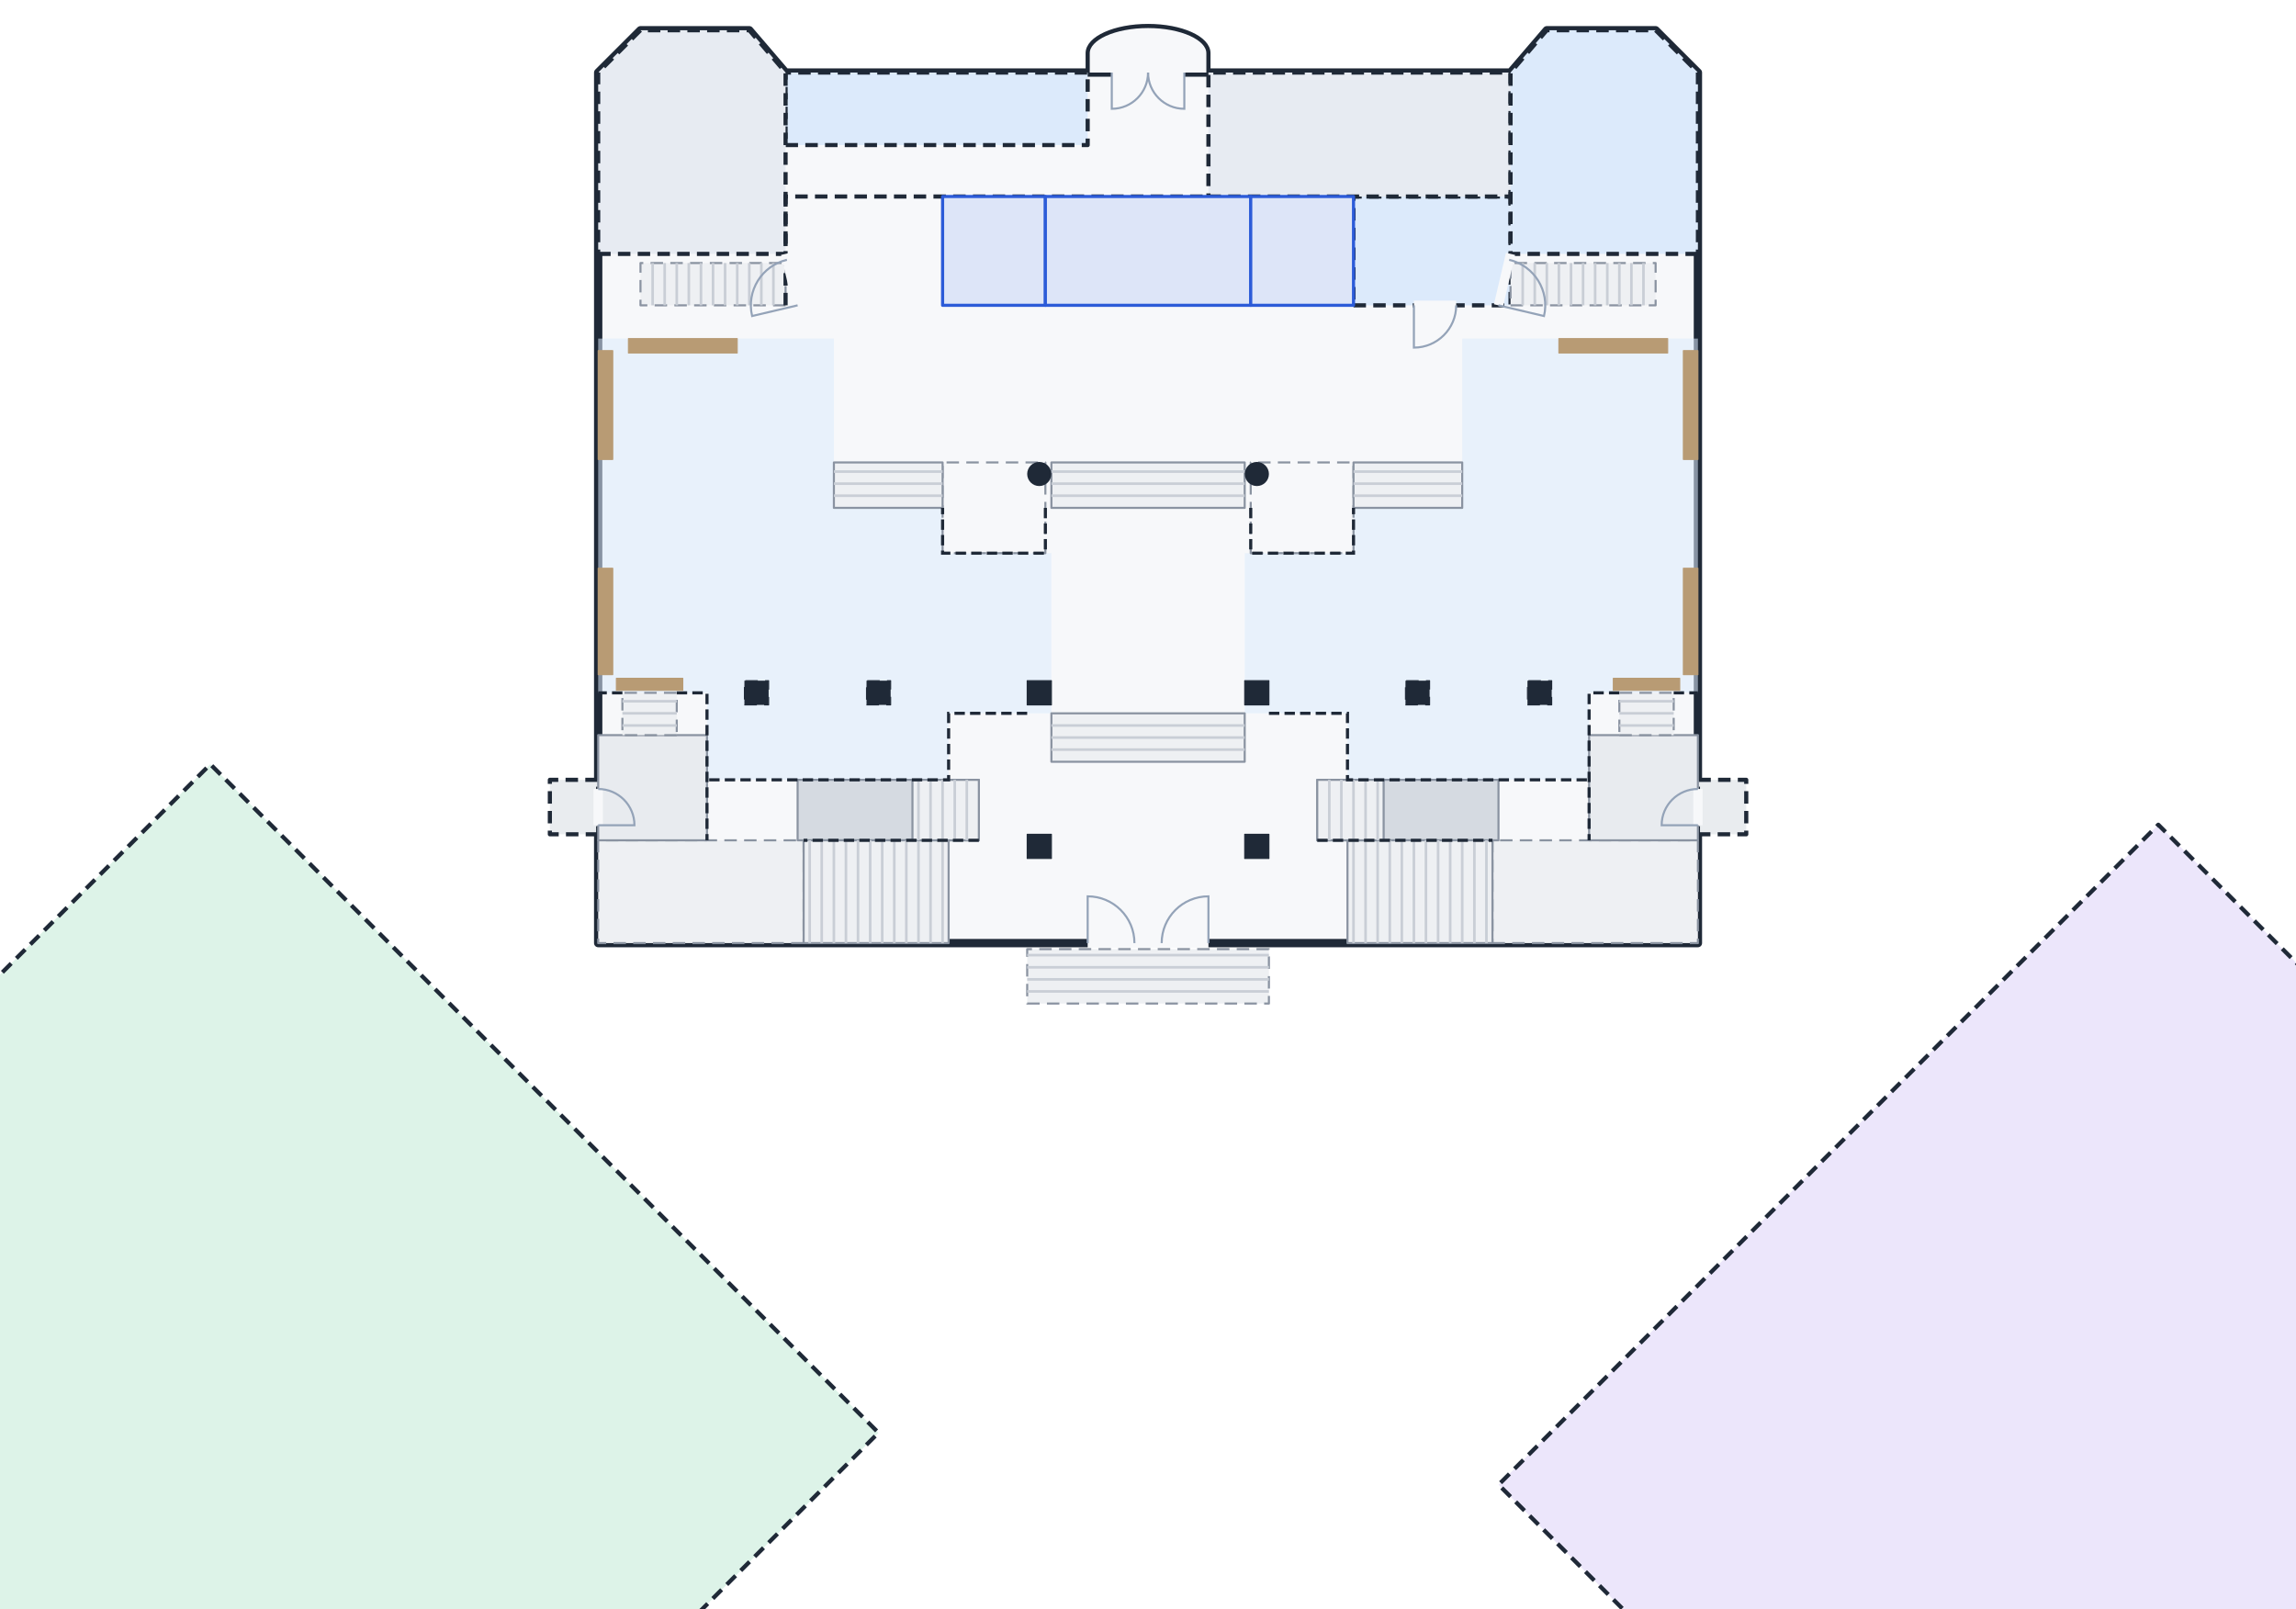
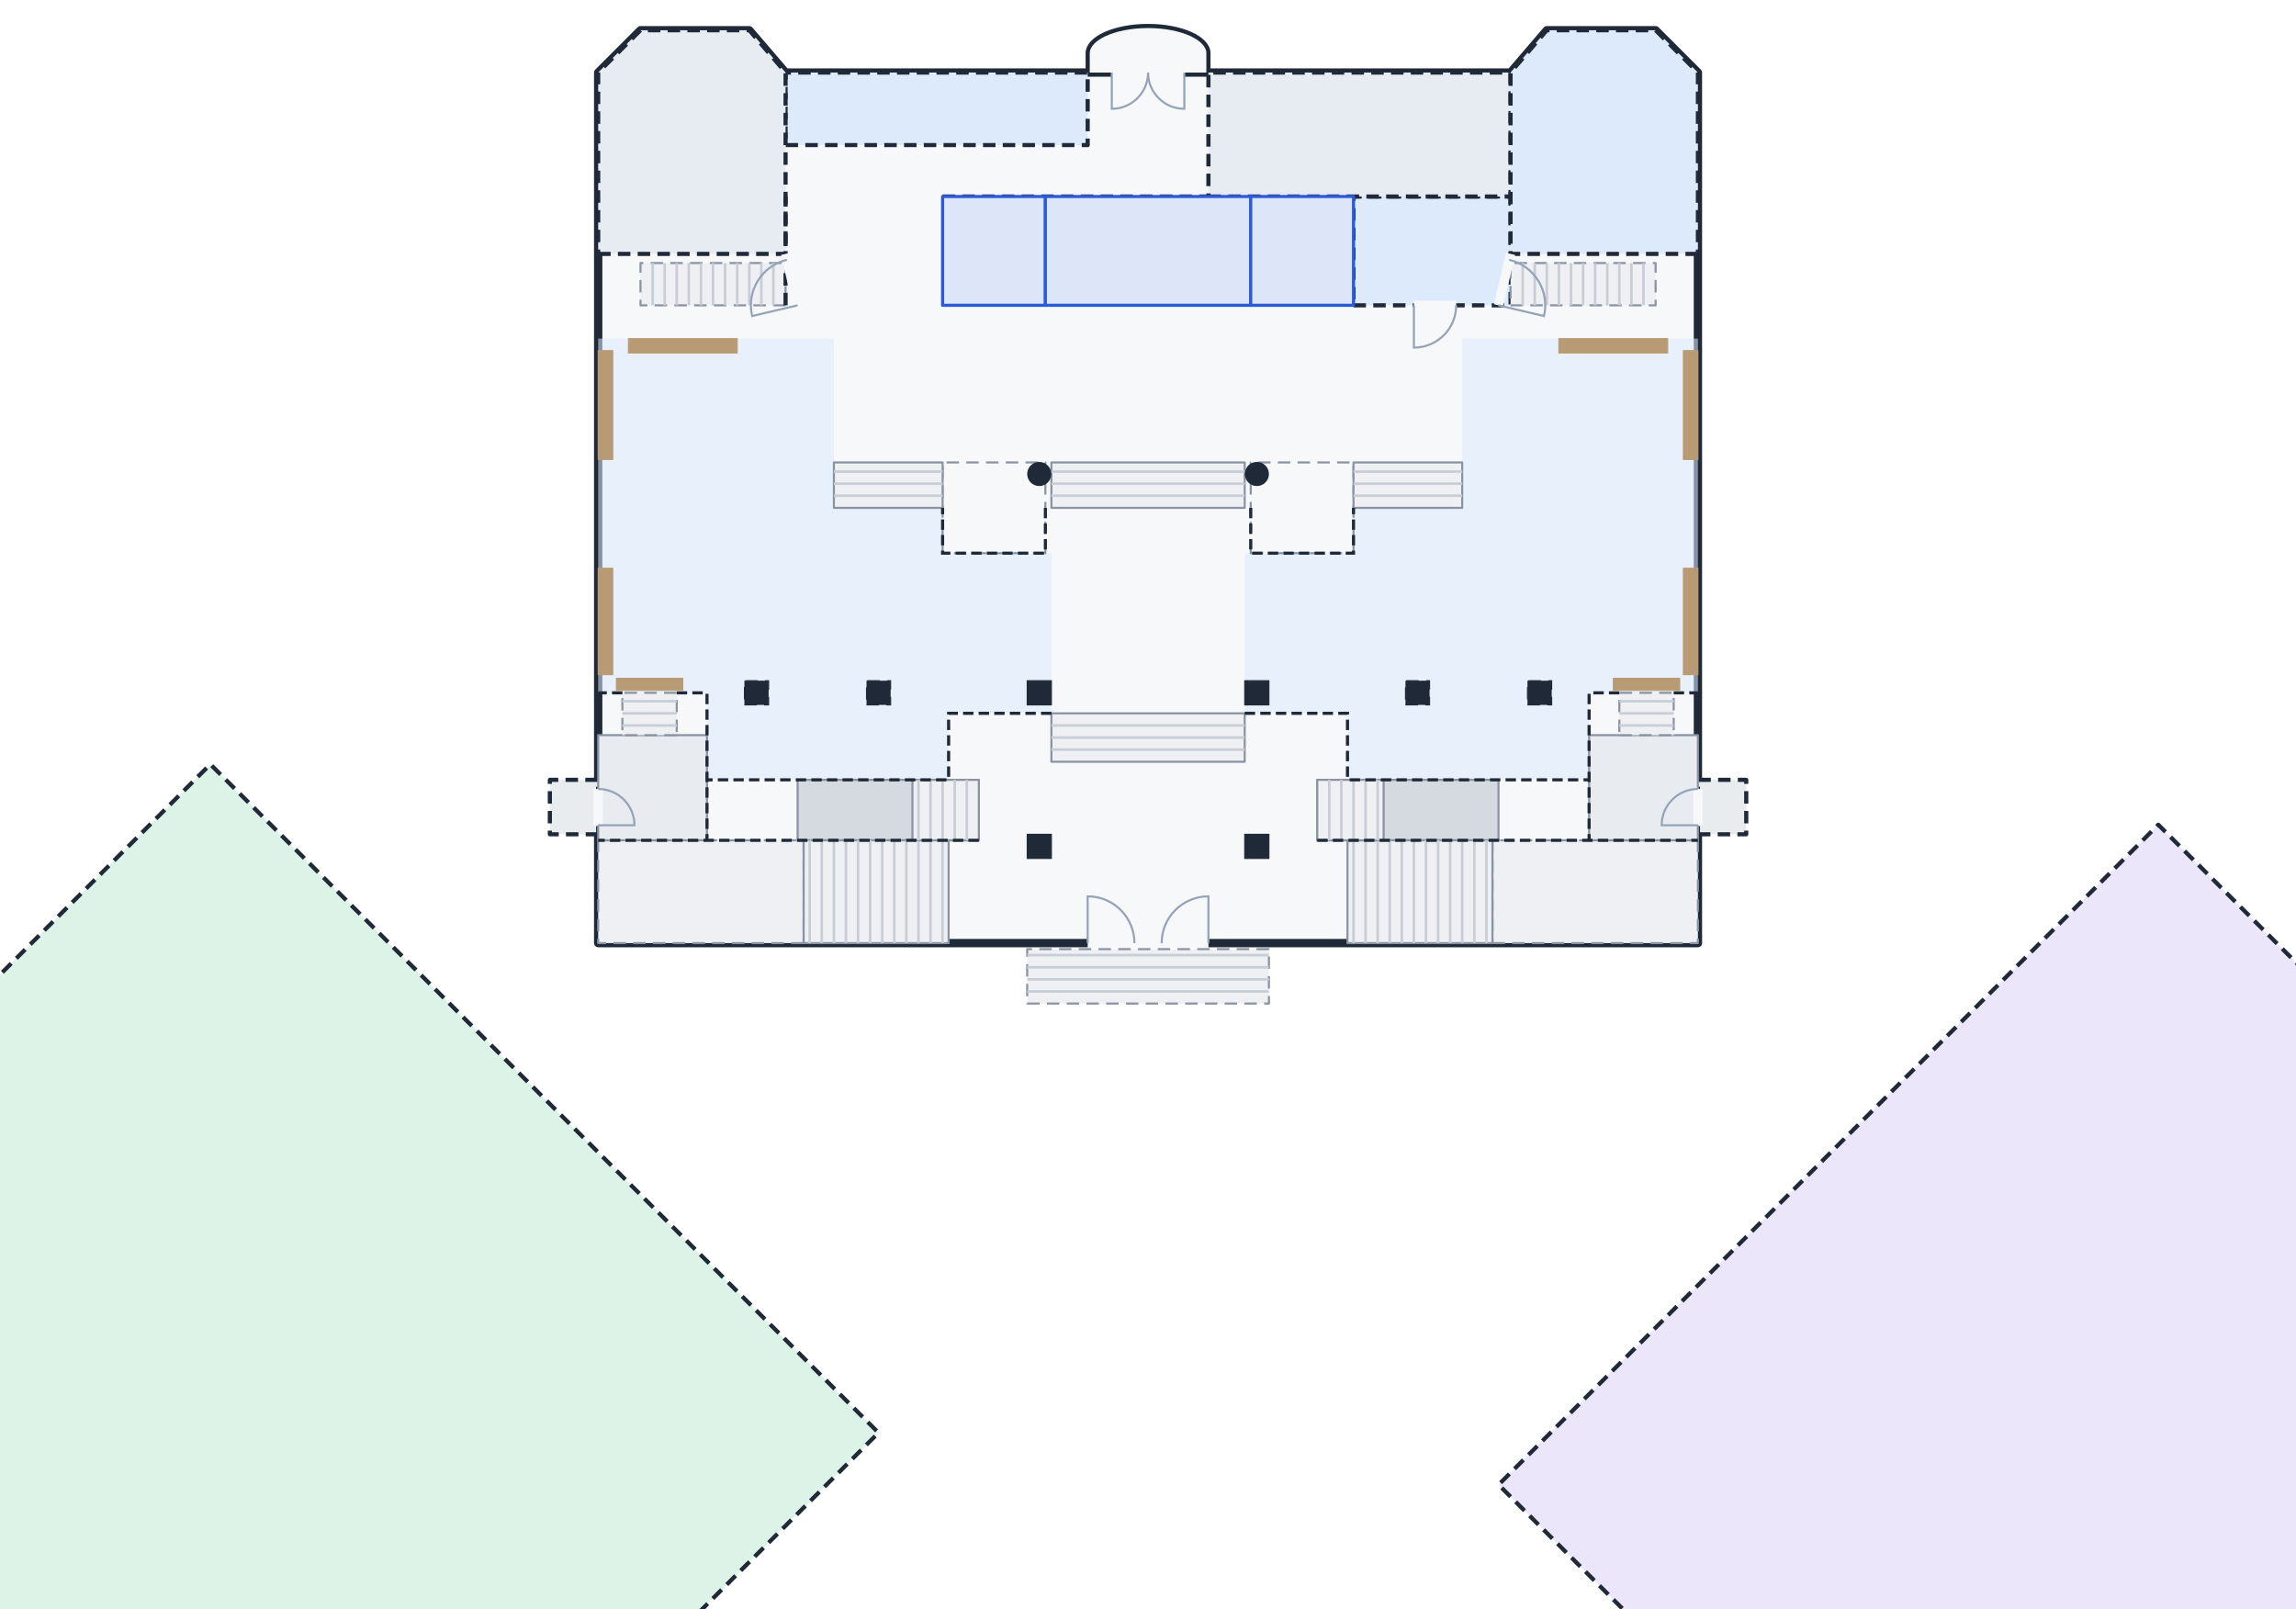
<svg xmlns="http://www.w3.org/2000/svg" viewBox="-580.2 -282.0 2209.3 1547.4" font-family="Inter, Segoe UI, Arial, sans-serif">
  <polygon points="-377.8,1740.0 265.1,1096.7 -377.8,453.4 -1020.8,1096.7" fill="#DDF3E8" stroke="#1F2937" stroke-width="4" stroke-linejoin="round" stroke-dasharray="12 7" />
  <polygon points="1496.6,1781.8 2131.3,1146.7 1496.6,511.6 861.8,1146.7" fill="#ECE6FB" stroke="#1F2937" stroke-width="4" stroke-linejoin="round" stroke-dasharray="12 7" />
  <polygon points="408.2,683.7 640.8,683.7 640.8,631.3 408.2,631.3" fill="#EEF0F3" stroke="#8A93A1" stroke-width="2" stroke-linejoin="round" stroke-dasharray="12 7" />
  <polyline points="408.2,672.0 640.8,672.0" fill="none" stroke="#C9CED6" stroke-width="2.5" />
  <polyline points="408.2,660.4 640.8,660.4" fill="none" stroke="#C9CED6" stroke-width="2.5" />
  <polyline points="408.2,648.8 640.8,648.8" fill="none" stroke="#C9CED6" stroke-width="2.5" />
  <polyline points="408.2,637.1 640.8,637.1" fill="none" stroke="#C9CED6" stroke-width="2.5" />
  <polygon points="-4.6,625.5 1053.6,625.5 1053.6,-212.2 1012.9,-252.9 908.2,-252.9 873.3,-212.2 175.7,-212.2 140.8,-252.9 36.1,-252.9 -4.6,-212.2" fill="#F7F8FA" stroke="#1F2937" stroke-width="8" stroke-linejoin="round" />
  <path d="M466.4,-212.2 V-230.8 A58.1,26.2 0 0 1 582.6,-230.8 V-212.2" fill="#F7F8FA" stroke="#1F2937" stroke-width="4" />
  <polygon points="617.5,404.4 617.5,250.3 722.2,250.3 722.2,206.7 826.8,206.7 826.8,43.8 1053.6,43.8 1053.6,384.7 948.9,384.7 948.9,468.4 716.4,468.4 716.4,404.4" fill="#DCEAFB" fill-opacity="0.55" />
  <polygon points="431.5,404.4 431.5,250.3 326.8,250.3 326.8,206.7 222.2,206.7 222.2,43.8 -4.6,43.8 -4.6,384.7 100.1,384.7 100.1,468.4 332.6,468.4 332.6,404.4" fill="#DCEAFB" fill-opacity="0.55" />
  <polygon points="722.2,11.8 873.3,11.8 873.3,-92.9 722.2,-92.9" fill="#DCEAFB" stroke="#1F2937" stroke-width="4" stroke-linejoin="round" stroke-dasharray="12 7" />
  <polygon points="582.6,-92.9 873.3,-92.9 873.3,-212.2 582.6,-212.2" fill="#E7EBF2" stroke="#1F2937" stroke-width="4" stroke-linejoin="round" stroke-dasharray="12 7" />
  <polygon points="175.7,-142.4 466.4,-142.4 466.4,-212.2 175.7,-212.2" fill="#DCEAFB" stroke="#1F2937" stroke-width="4" stroke-linejoin="round" stroke-dasharray="12 7" />
  <polygon points="-4.6,-37.7 175.7,-37.7 175.7,-212.2 140.8,-252.9 36.1,-252.9 -4.6,-212.2" fill="#E7EBF2" stroke="#1F2937" stroke-width="4" stroke-linejoin="round" stroke-dasharray="12 7" />
  <polygon points="1053.6,-37.7 873.3,-37.7 873.3,-212.2 908.2,-252.9 1012.9,-252.9 1053.6,-212.2" fill="#DCEAFB" stroke="#1F2937" stroke-width="4" stroke-linejoin="round" stroke-dasharray="12 7" />
  <polygon points="1053.6,520.8 1100.1,520.8 1100.1,468.4 1053.6,468.4" fill="#E9ECEF" stroke="#1F2937" stroke-width="4" stroke-linejoin="round" stroke-dasharray="12 7" />
  <polygon points="-4.6,520.8 -51.1,520.8 -51.1,468.4 -4.6,468.4" fill="#E9ECEF" stroke="#1F2937" stroke-width="4" stroke-linejoin="round" stroke-dasharray="12 7" />
  <polygon points="855.9,625.5 1053.6,625.5 1053.6,526.6 855.9,526.6" fill="#EEF0F3" stroke="#8A93A1" stroke-width="2" stroke-linejoin="round" stroke-dasharray="12 7" />
  <polygon points="193.1,625.5 -4.6,625.5 -4.6,526.6 193.1,526.6" fill="#EEF0F3" stroke="#8A93A1" stroke-width="2" stroke-linejoin="round" stroke-dasharray="12 7" />
  <polygon points="948.9,526.6 1053.6,526.6 1053.6,425.4 948.9,425.4" fill="#E8EBEF" stroke="#8A93A1" stroke-width="2" stroke-linejoin="round" />
  <polygon points="100.1,526.6 -4.6,526.6 -4.6,425.4 100.1,425.4" fill="#E8EBEF" stroke="#8A93A1" stroke-width="2" stroke-linejoin="round" />
  <polygon points="687.3,526.6 861.7,526.6 861.7,468.4 687.3,468.4" fill="#D5DAE1" stroke="#8A93A1" stroke-width="2" stroke-linejoin="round" />
  <polygon points="361.7,526.6 187.3,526.6 187.3,468.4 361.7,468.4" fill="#D5DAE1" stroke="#8A93A1" stroke-width="2" stroke-linejoin="round" />
  <polygon points="623.3,250.3 722.2,250.3 722.2,163.0 623.3,163.0" fill="#F7F8FA" stroke="#8A93A1" stroke-width="2" stroke-linejoin="round" stroke-dasharray="12 7" />
  <polygon points="425.7,250.3 326.8,250.3 326.8,163.0 425.7,163.0" fill="#F7F8FA" stroke="#8A93A1" stroke-width="2" stroke-linejoin="round" stroke-dasharray="12 7" />
  <polygon points="716.4,625.5 855.9,625.5 855.9,526.6 716.4,526.6" fill="#EEF0F3" stroke="#8A93A1" stroke-width="2" stroke-linejoin="round" />
  <polyline points="722.2,625.5 722.2,526.6" fill="none" stroke="#C9CED6" stroke-width="2.5" />
  <polyline points="733.8,625.5 733.8,526.6" fill="none" stroke="#C9CED6" stroke-width="2.5" />
  <polyline points="745.4,625.5 745.4,526.6" fill="none" stroke="#C9CED6" stroke-width="2.5" />
  <polyline points="757.1,625.5 757.1,526.6" fill="none" stroke="#C9CED6" stroke-width="2.5" />
  <polyline points="768.7,625.5 768.7,526.6" fill="none" stroke="#C9CED6" stroke-width="2.5" />
  <polyline points="780.3,625.5 780.3,526.6" fill="none" stroke="#C9CED6" stroke-width="2.5" />
  <polyline points="791.9,625.5 791.9,526.6" fill="none" stroke="#C9CED6" stroke-width="2.5" />
  <polyline points="803.6,625.5 803.6,526.6" fill="none" stroke="#C9CED6" stroke-width="2.5" />
  <polyline points="815.2,625.5 815.2,526.6" fill="none" stroke="#C9CED6" stroke-width="2.5" />
  <polyline points="826.8,625.5 826.8,526.6" fill="none" stroke="#C9CED6" stroke-width="2.5" />
  <polyline points="838.5,625.5 838.5,526.6" fill="none" stroke="#C9CED6" stroke-width="2.5" />
  <polyline points="850.1,625.5 850.1,526.6" fill="none" stroke="#C9CED6" stroke-width="2.5" />
  <polygon points="332.6,625.5 193.1,625.5 193.1,526.6 332.6,526.6" fill="#EEF0F3" stroke="#8A93A1" stroke-width="2" stroke-linejoin="round" />
  <polyline points="198.9,625.5 198.9,526.6" fill="none" stroke="#C9CED6" stroke-width="2.5" />
  <polyline points="210.5,625.5 210.5,526.6" fill="none" stroke="#C9CED6" stroke-width="2.5" />
  <polyline points="222.2,625.5 222.2,526.6" fill="none" stroke="#C9CED6" stroke-width="2.5" />
  <polyline points="233.8,625.5 233.8,526.6" fill="none" stroke="#C9CED6" stroke-width="2.5" />
  <polyline points="245.4,625.5 245.4,526.6" fill="none" stroke="#C9CED6" stroke-width="2.5" />
  <polyline points="257.1,625.5 257.1,526.6" fill="none" stroke="#C9CED6" stroke-width="2.5" />
  <polyline points="268.7,625.5 268.7,526.6" fill="none" stroke="#C9CED6" stroke-width="2.5" />
  <polyline points="280.3,625.5 280.3,526.6" fill="none" stroke="#C9CED6" stroke-width="2.5" />
  <polyline points="291.9,625.5 291.9,526.6" fill="none" stroke="#C9CED6" stroke-width="2.5" />
  <polyline points="303.6,625.5 303.6,526.6" fill="none" stroke="#C9CED6" stroke-width="2.5" />
  <polyline points="315.2,625.5 315.2,526.6" fill="none" stroke="#C9CED6" stroke-width="2.5" />
  <polyline points="326.8,625.5 326.8,526.6" fill="none" stroke="#C9CED6" stroke-width="2.5" />
  <polygon points="687.3,526.6 751.2,526.6 751.2,468.4 687.3,468.4" fill="#EEF0F3" stroke="#8A93A1" stroke-width="2" stroke-linejoin="round" />
  <polyline points="698.9,526.6 698.9,468.4" fill="none" stroke="#C9CED6" stroke-width="2.5" />
  <polyline points="710.5,526.6 710.5,468.4" fill="none" stroke="#C9CED6" stroke-width="2.5" />
  <polyline points="722.2,526.6 722.2,468.4" fill="none" stroke="#C9CED6" stroke-width="2.5" />
  <polyline points="733.8,526.6 733.8,468.4" fill="none" stroke="#C9CED6" stroke-width="2.5" />
  <polyline points="745.4,526.6 745.4,468.4" fill="none" stroke="#C9CED6" stroke-width="2.5" />
  <polygon points="361.7,526.6 297.8,526.6 297.8,468.4 361.7,468.4" fill="#EEF0F3" stroke="#8A93A1" stroke-width="2" stroke-linejoin="round" />
  <polyline points="303.6,526.6 303.6,468.4" fill="none" stroke="#C9CED6" stroke-width="2.5" />
  <polyline points="315.2,526.6 315.2,468.4" fill="none" stroke="#C9CED6" stroke-width="2.5" />
  <polyline points="326.8,526.6 326.8,468.4" fill="none" stroke="#C9CED6" stroke-width="2.5" />
  <polyline points="338.5,526.6 338.5,468.4" fill="none" stroke="#C9CED6" stroke-width="2.5" />
  <polyline points="350.1,526.6 350.1,468.4" fill="none" stroke="#C9CED6" stroke-width="2.5" />
  <polygon points="978.0,425.4 1030.3,425.4 1030.3,384.7 978.0,384.7" fill="#EEF0F3" stroke="#8A93A1" stroke-width="2" stroke-linejoin="round" stroke-dasharray="12 7" />
  <polyline points="978.0,416.1 1030.3,416.1" fill="none" stroke="#C9CED6" stroke-width="2.5" />
  <polyline points="978.0,404.4 1030.3,404.4" fill="none" stroke="#C9CED6" stroke-width="2.5" />
  <polyline points="978.0,392.8 1030.3,392.8" fill="none" stroke="#C9CED6" stroke-width="2.5" />
  <polygon points="71.0,425.4 18.7,425.4 18.7,384.7 71.0,384.7" fill="#EEF0F3" stroke="#8A93A1" stroke-width="2" stroke-linejoin="round" stroke-dasharray="12 7" />
  <polyline points="18.7,416.1 71.0,416.1" fill="none" stroke="#C9CED6" stroke-width="2.5" />
  <polyline points="18.7,404.4 71.0,404.4" fill="none" stroke="#C9CED6" stroke-width="2.5" />
  <polyline points="18.7,392.8 71.0,392.8" fill="none" stroke="#C9CED6" stroke-width="2.5" />
  <polygon points="431.5,451.0 617.5,451.0 617.5,404.4 431.5,404.4" fill="#EEF0F3" stroke="#8A93A1" stroke-width="2" stroke-linejoin="round" />
  <polyline points="431.5,439.3 617.5,439.3" fill="none" stroke="#C9CED6" stroke-width="2.5" />
  <polyline points="431.5,427.7 617.5,427.7" fill="none" stroke="#C9CED6" stroke-width="2.5" />
  <polyline points="431.5,416.1 617.5,416.1" fill="none" stroke="#C9CED6" stroke-width="2.5" />
  <polygon points="431.5,206.7 617.5,206.7 617.5,163.0 431.5,163.0" fill="#EEF0F3" stroke="#8A93A1" stroke-width="2" stroke-linejoin="round" />
  <polyline points="431.5,195.0 617.5,195.0" fill="none" stroke="#C9CED6" stroke-width="2.5" />
  <polyline points="431.5,183.4 617.5,183.4" fill="none" stroke="#C9CED6" stroke-width="2.5" />
  <polyline points="431.5,171.8 617.5,171.8" fill="none" stroke="#C9CED6" stroke-width="2.5" />
  <polygon points="722.2,206.7 826.8,206.7 826.8,163.0 722.2,163.0" fill="#EEF0F3" stroke="#8A93A1" stroke-width="2" stroke-linejoin="round" />
  <polyline points="722.2,195.0 826.8,195.0" fill="none" stroke="#C9CED6" stroke-width="2.5" />
  <polyline points="722.2,183.4 826.8,183.4" fill="none" stroke="#C9CED6" stroke-width="2.5" />
  <polyline points="722.2,171.8 826.8,171.8" fill="none" stroke="#C9CED6" stroke-width="2.5" />
  <polygon points="326.8,206.7 222.2,206.7 222.2,163.0 326.8,163.0" fill="#EEF0F3" stroke="#8A93A1" stroke-width="2" stroke-linejoin="round" />
  <polyline points="222.2,195.0 326.8,195.0" fill="none" stroke="#C9CED6" stroke-width="2.5" />
  <polyline points="222.2,183.4 326.8,183.4" fill="none" stroke="#C9CED6" stroke-width="2.5" />
  <polyline points="222.2,171.8 326.8,171.8" fill="none" stroke="#C9CED6" stroke-width="2.5" />
  <polygon points="873.3,11.8 1012.9,11.8 1012.9,-28.9 873.3,-28.9" fill="#EEF0F3" stroke="#8A93A1" stroke-width="2" stroke-linejoin="round" stroke-dasharray="12 7" />
  <polyline points="885.0,11.8 885.0,-28.9" fill="none" stroke="#C9CED6" stroke-width="2.5" />
  <polyline points="896.6,11.8 896.6,-28.9" fill="none" stroke="#C9CED6" stroke-width="2.5" />
  <polyline points="908.2,11.8 908.2,-28.9" fill="none" stroke="#C9CED6" stroke-width="2.5" />
  <polyline points="919.8,11.8 919.8,-28.9" fill="none" stroke="#C9CED6" stroke-width="2.5" />
  <polyline points="931.5,11.8 931.5,-28.9" fill="none" stroke="#C9CED6" stroke-width="2.5" />
  <polyline points="943.1,11.8 943.1,-28.9" fill="none" stroke="#C9CED6" stroke-width="2.5" />
  <polyline points="954.7,11.8 954.7,-28.9" fill="none" stroke="#C9CED6" stroke-width="2.5" />
  <polyline points="966.4,11.8 966.4,-28.9" fill="none" stroke="#C9CED6" stroke-width="2.5" />
  <polyline points="978.0,11.8 978.0,-28.9" fill="none" stroke="#C9CED6" stroke-width="2.5" />
  <polyline points="989.6,11.8 989.6,-28.9" fill="none" stroke="#C9CED6" stroke-width="2.5" />
  <polyline points="1001.2,11.8 1001.2,-28.9" fill="none" stroke="#C9CED6" stroke-width="2.5" />
  <polygon points="175.7,11.8 36.1,11.8 36.1,-28.9 175.7,-28.9" fill="#EEF0F3" stroke="#8A93A1" stroke-width="2" stroke-linejoin="round" stroke-dasharray="12 7" />
  <polyline points="47.8,11.8 47.8,-28.9" fill="none" stroke="#C9CED6" stroke-width="2.5" />
  <polyline points="59.4,11.8 59.4,-28.9" fill="none" stroke="#C9CED6" stroke-width="2.5" />
  <polyline points="71.0,11.8 71.0,-28.9" fill="none" stroke="#C9CED6" stroke-width="2.5" />
  <polyline points="82.6,11.8 82.6,-28.9" fill="none" stroke="#C9CED6" stroke-width="2.5" />
  <polyline points="94.3,11.8 94.3,-28.9" fill="none" stroke="#C9CED6" stroke-width="2.5" />
  <polyline points="105.9,11.8 105.9,-28.9" fill="none" stroke="#C9CED6" stroke-width="2.5" />
  <polyline points="117.5,11.8 117.5,-28.9" fill="none" stroke="#C9CED6" stroke-width="2.5" />
  <polyline points="129.2,11.8 129.2,-28.9" fill="none" stroke="#C9CED6" stroke-width="2.5" />
  <polyline points="140.8,11.8 140.8,-28.9" fill="none" stroke="#C9CED6" stroke-width="2.5" />
  <polyline points="152.4,11.8 152.4,-28.9" fill="none" stroke="#C9CED6" stroke-width="2.5" />
  <polyline points="164.0,11.8 164.0,-28.9" fill="none" stroke="#C9CED6" stroke-width="2.5" />
-   <polyline points="175.7,11.8 175.7,-92.9 582.6,-92.9" fill="none" stroke="#1F2937" stroke-width="4" stroke-dasharray="12 7" />
-   <polyline points="687.3,526.6 855.9,526.6" fill="none" stroke="#1F2937" stroke-width="3" stroke-dasharray="10 5" />
-   <polyline points="361.7,526.6 193.1,526.6" fill="none" stroke="#1F2937" stroke-width="3" stroke-dasharray="10 5" />
+   <polyline points="175.7,11.8 175.7,-92.9" fill="none" stroke="#1F2937" stroke-width="4" stroke-dasharray="12 7" />
+   <polyline points="326.8,-92.9 582.6,-92.9" fill="none" stroke="#1F2937" stroke-width="4" stroke-dasharray="12 7" />
+   <polyline points="687.3,526.6 1053.6,526.6" fill="none" stroke="#1F2937" stroke-width="3" stroke-dasharray="10 5" />
+   <polyline points="361.7,526.6 -4.6,526.6" fill="none" stroke="#1F2937" stroke-width="3" stroke-dasharray="10 5" />
  <polyline points="978.0,384.7 948.9,384.7 948.9,526.6" fill="none" stroke="#1F2937" stroke-width="3" stroke-dasharray="10 5" />
  <polyline points="71.0,384.7 100.1,384.7 100.1,526.6" fill="none" stroke="#1F2937" stroke-width="3" stroke-dasharray="10 5" />
  <polyline points="1030.3,384.7 1053.6,384.7" fill="none" stroke="#1F2937" stroke-width="3" stroke-dasharray="10 5" />
  <polyline points="18.7,384.7 -4.6,384.7" fill="none" stroke="#1F2937" stroke-width="3" stroke-dasharray="10 5" />
-   <polyline points="640.8,404.4 716.4,404.4 716.4,468.4 948.9,468.4" fill="none" stroke="#1F2937" stroke-width="3" stroke-dasharray="10 5" />
-   <polyline points="408.2,404.4 332.6,404.4 332.6,468.4 100.1,468.4" fill="none" stroke="#1F2937" stroke-width="3" stroke-dasharray="10 5" />
+   <polyline points="617.5,404.4 716.4,404.4 716.4,468.4 948.9,468.4" fill="none" stroke="#1F2937" stroke-width="3" stroke-dasharray="10 5" />
+   <polyline points="431.5,404.4 332.6,404.4 332.6,468.4 100.1,468.4" fill="none" stroke="#1F2937" stroke-width="3" stroke-dasharray="10 5" />
  <polyline points="623.3,206.7 623.3,250.3 722.2,250.3 722.2,206.7" fill="none" stroke="#1F2937" stroke-width="3" stroke-dasharray="10 5" />
  <polyline points="425.7,206.7 425.7,250.3 326.8,250.3 326.8,206.7" fill="none" stroke="#1F2937" stroke-width="3" stroke-dasharray="10 5" />
  <polygon points="1039.6,367.2 1053.6,367.2 1053.6,264.8 1039.6,264.8" fill="#B89B74" stroke="#B89B74" stroke-width="1" stroke-linejoin="round" />
  <polygon points="9.4,367.2 -4.6,367.2 -4.6,264.8 9.4,264.8" fill="#B89B74" stroke="#B89B74" stroke-width="1" stroke-linejoin="round" />
  <polygon points="972.2,382.3 1036.1,382.3 1036.1,370.7 972.2,370.7" fill="#B89B74" stroke="#B89B74" stroke-width="1" stroke-linejoin="round" />
  <polygon points="76.8,382.3 12.9,382.3 12.9,370.7 76.8,370.7" fill="#B89B74" stroke="#B89B74" stroke-width="1" stroke-linejoin="round" />
  <polygon points="1039.6,160.1 1053.6,160.1 1053.6,55.4 1039.6,55.4" fill="#B89B74" stroke="#B89B74" stroke-width="1" stroke-linejoin="round" />
  <polygon points="9.4,160.1 -4.6,160.1 -4.6,55.4 9.4,55.4" fill="#B89B74" stroke="#B89B74" stroke-width="1" stroke-linejoin="round" />
  <polygon points="919.8,57.7 1024.5,57.7 1024.5,43.8 919.8,43.8" fill="#B89B74" stroke="#B89B74" stroke-width="1" stroke-linejoin="round" />
  <polygon points="129.2,57.7 24.5,57.7 24.5,43.8 129.2,43.8" fill="#B89B74" stroke="#B89B74" stroke-width="1" stroke-linejoin="round" />
  <polygon points="617.5,544.1 640.8,544.1 640.8,520.8 617.5,520.8" fill="#1F2937" stroke="#1F2937" stroke-width="1" stroke-linejoin="round" />
  <polygon points="408.2,544.1 431.5,544.1 431.5,520.8 408.2,520.8" fill="#1F2937" stroke="#1F2937" stroke-width="1" stroke-linejoin="round" />
  <polygon points="617.5,396.3 640.8,396.3 640.8,373.0 617.5,373.0" fill="#1F2937" stroke="#1F2937" stroke-width="1" stroke-linejoin="round" />
  <polygon points="408.2,396.3 431.5,396.3 431.5,373.0 408.2,373.0" fill="#1F2937" stroke="#1F2937" stroke-width="1" stroke-linejoin="round" />
  <polygon points="772.2,396.3 795.4,396.3 795.4,373.0 772.2,373.0" fill="#1F2937" stroke="#1F2937" stroke-width="1" stroke-linejoin="round" stroke-dasharray="12 7" />
  <polygon points="253.6,396.3 276.8,396.3 276.8,373.0 253.6,373.0" fill="#1F2937" stroke="#1F2937" stroke-width="1" stroke-linejoin="round" stroke-dasharray="12 7" />
  <polygon points="889.6,396.3 912.9,396.3 912.9,373.0 889.6,373.0" fill="#1F2937" stroke="#1F2937" stroke-width="1" stroke-linejoin="round" stroke-dasharray="12 7" />
  <polygon points="136.1,396.3 159.4,396.3 159.4,373.0 136.1,373.0" fill="#1F2937" stroke="#1F2937" stroke-width="1" stroke-linejoin="round" stroke-dasharray="12 7" />
  <circle cx="629.2" cy="174.1" r="11.6" fill="#1F2937" />
  <circle cx="419.8" cy="174.1" r="11.6" fill="#1F2937" />
  <polygon points="326.8,11.8 425.7,11.8 425.7,-92.9 326.8,-92.9" fill="#DDE5F8" stroke="#2C5BD8" stroke-width="3" stroke-linejoin="round" />
  <polygon points="425.7,11.8 623.3,11.8 623.3,-92.9 425.7,-92.9" fill="#DDE5F8" stroke="#2C5BD8" stroke-width="3" stroke-linejoin="round" />
  <polygon points="623.3,11.8 722.2,11.8 722.2,-92.9 623.3,-92.9" fill="#DDE5F8" stroke="#2C5BD8" stroke-width="3" stroke-linejoin="round" />
  <line x1="1053.6" y1="512.1" x2="1053.6" y2="477.2" stroke="#F7F8FA" stroke-width="9" />
  <path d="M1053.6,512.1 L1018.7,512.1 A34.9,34.9 0 0 1 1053.6,477.2" fill="none" stroke="#94A3B8" stroke-width="2" />
  <line x1="-4.6" y1="512.1" x2="-4.6" y2="477.2" stroke="#F7F8FA" stroke-width="9" />
  <path d="M-4.6,512.1 L30.3,512.1 A34.9,34.9 0 0 0 -4.6,477.2" fill="none" stroke="#94A3B8" stroke-width="2" />
  <line x1="466.4" y1="625.5" x2="582.6" y2="625.5" stroke="#F7F8FA" stroke-width="9" />
  <path d="M466.4,625.5 L466.4,580.5 A45.0,45.0 0 0 1 511.4,625.5" fill="none" stroke="#94A3B8" stroke-width="2" />
  <path d="M582.6,625.5 L582.6,580.5 A45.0,45.0 0 0 0 537.6,625.5" fill="none" stroke="#94A3B8" stroke-width="2" />
  <line x1="861.7" y1="11.8" x2="873.3" y2="-37.7" stroke="#F7F8FA" stroke-width="9" />
  <path d="M861.7,11.8 L905.5,22.1 A45.0,45.0 0 0 0 872.0,-32.0" fill="none" stroke="#94A3B8" stroke-width="2" />
  <line x1="187.3" y1="11.8" x2="175.7" y2="-37.7" stroke="#F7F8FA" stroke-width="9" />
  <path d="M187.3,11.8 L143.5,22.1 A45.0,45.0 0 0 1 177.0,-32.0" fill="none" stroke="#94A3B8" stroke-width="2" />
  <line x1="780.3" y1="11.8" x2="821.0" y2="11.8" stroke="#F7F8FA" stroke-width="9" />
  <path d="M780.3,11.8 L780.3,52.5 A40.7,40.7 0 0 0 821.0,11.8" fill="none" stroke="#94A3B8" stroke-width="2" />
  <line x1="489.6" y1="-212.2" x2="559.4" y2="-212.2" stroke="#F7F8FA" stroke-width="9" />
  <path d="M489.6,-212.2 L489.6,-177.3 A34.9,34.9 0 0 0 524.5,-212.2" fill="none" stroke="#94A3B8" stroke-width="2" />
  <path d="M559.4,-212.2 L559.4,-177.3 A34.9,34.9 0 0 1 524.5,-212.2" fill="none" stroke="#94A3B8" stroke-width="2" />
</svg>
